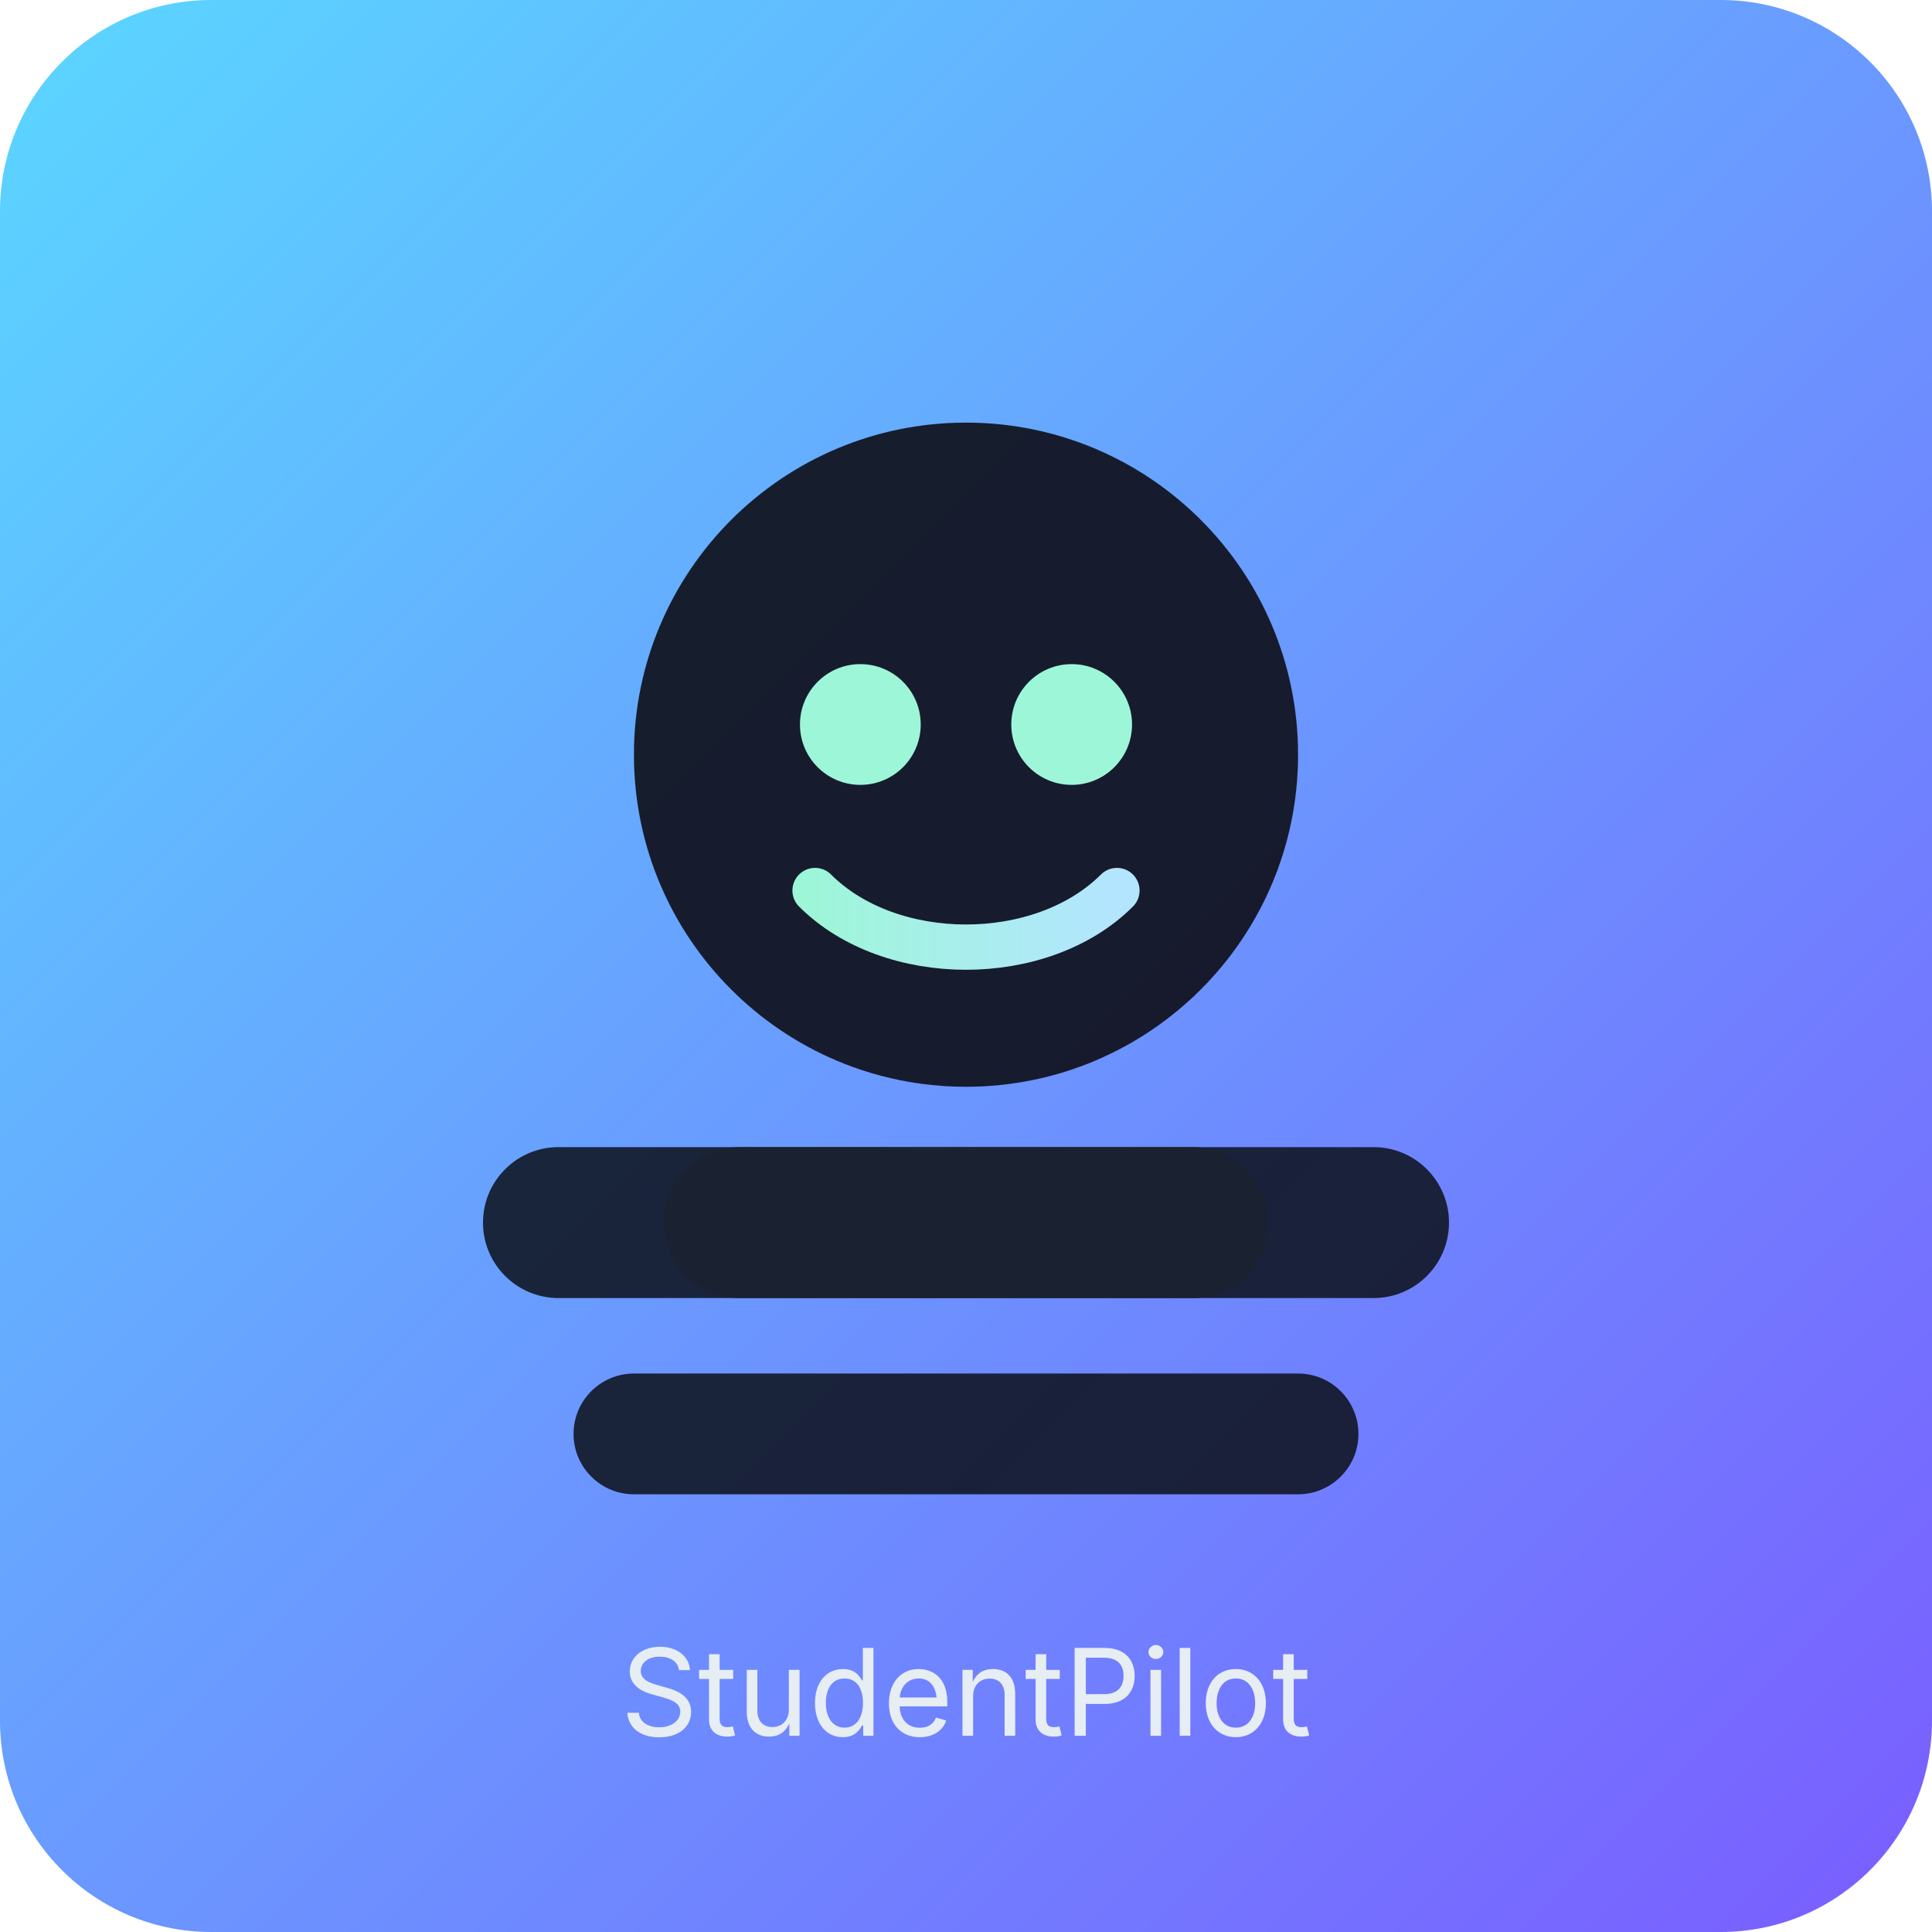
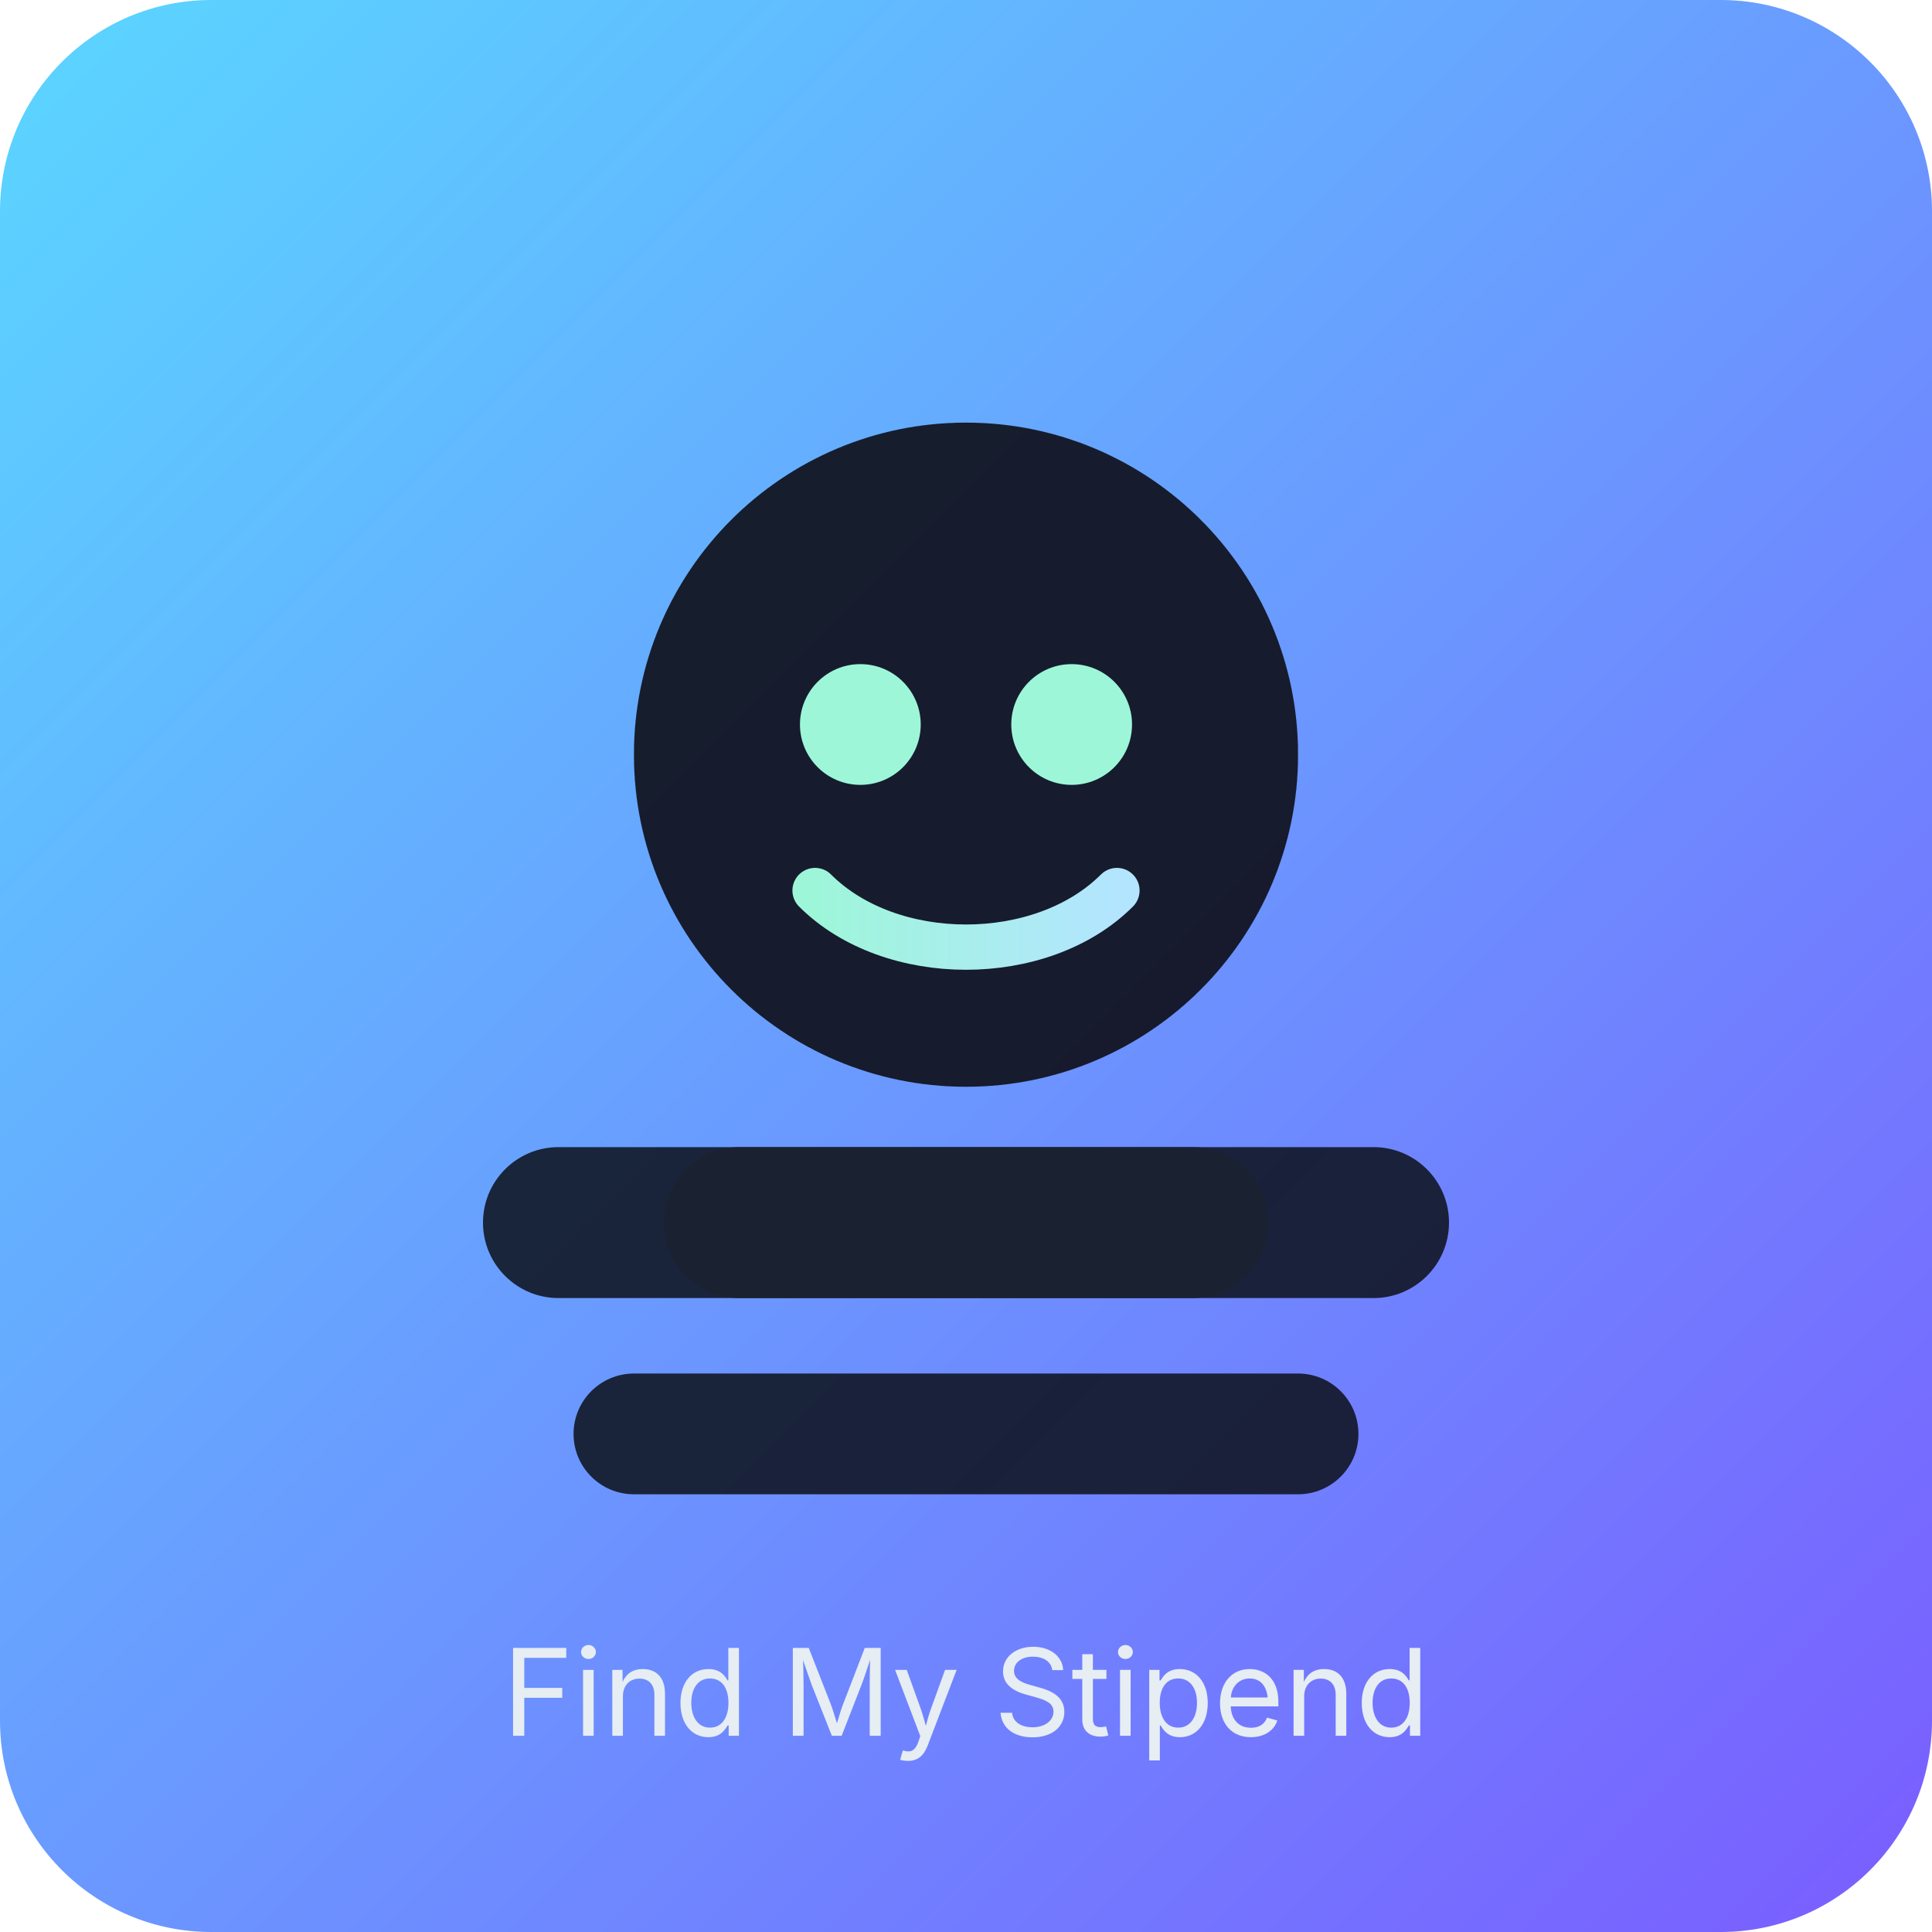
<svg xmlns="http://www.w3.org/2000/svg" width="256" height="256" viewBox="0 0 256 256" fill="none">
  <defs>
    <linearGradient id="bg" x1="0" y1="0" x2="1" y2="1">
      <stop offset="0%" stop-color="#5AD7FF" />
      <stop offset="100%" stop-color="#7A5CFF" />
    </linearGradient>
    <linearGradient id="glow" x1="0" y1="0" x2="1" y2="0">
      <stop offset="0%" stop-color="#9EF6D9" />
      <stop offset="100%" stop-color="#B3E5FF" />
    </linearGradient>
  </defs>
  <rect width="256" height="256" rx="28" fill="url(#bg)" />
  <g filter="url(#f1)">
    <circle cx="128" cy="100" r="44" fill="#0B0F17" opacity="0.9" />
    <circle cx="114" cy="96" r="8" fill="#9EF6D9" />
    <circle cx="142" cy="96" r="8" fill="#9EF6D9" />
    <path d="M108 118c10 10 30 10 40 0" stroke="url(#glow)" stroke-width="6" stroke-linecap="round" />
  </g>
  <g>
    <rect x="64" y="152" width="128" height="20" rx="10" fill="#0B0F17" opacity="0.85" />
    <rect x="88" y="152" width="80" height="20" rx="10" fill="#1A2130" />
    <rect x="76" y="182" width="104" height="16" rx="8" fill="#0B0F17" opacity="0.85" />
  </g>
-   <text x="128" y="230" text-anchor="middle" font-family="Inter, system-ui, -apple-system, Segoe UI" font-size="16" fill="#E6EDF3">StudentPilot</text>
+   <text x="128" y="230" text-anchor="middle" font-family="Inter, system-ui, -apple-system, Segoe UI" font-size="16" fill="#E6EDF3">Find My Stipend</text>
  <defs>
    <filter id="f1" x="0" y="0" width="256" height="256">
      <feGaussianBlur in="SourceGraphic" stdDeviation="0" />
    </filter>
  </defs>
</svg>
